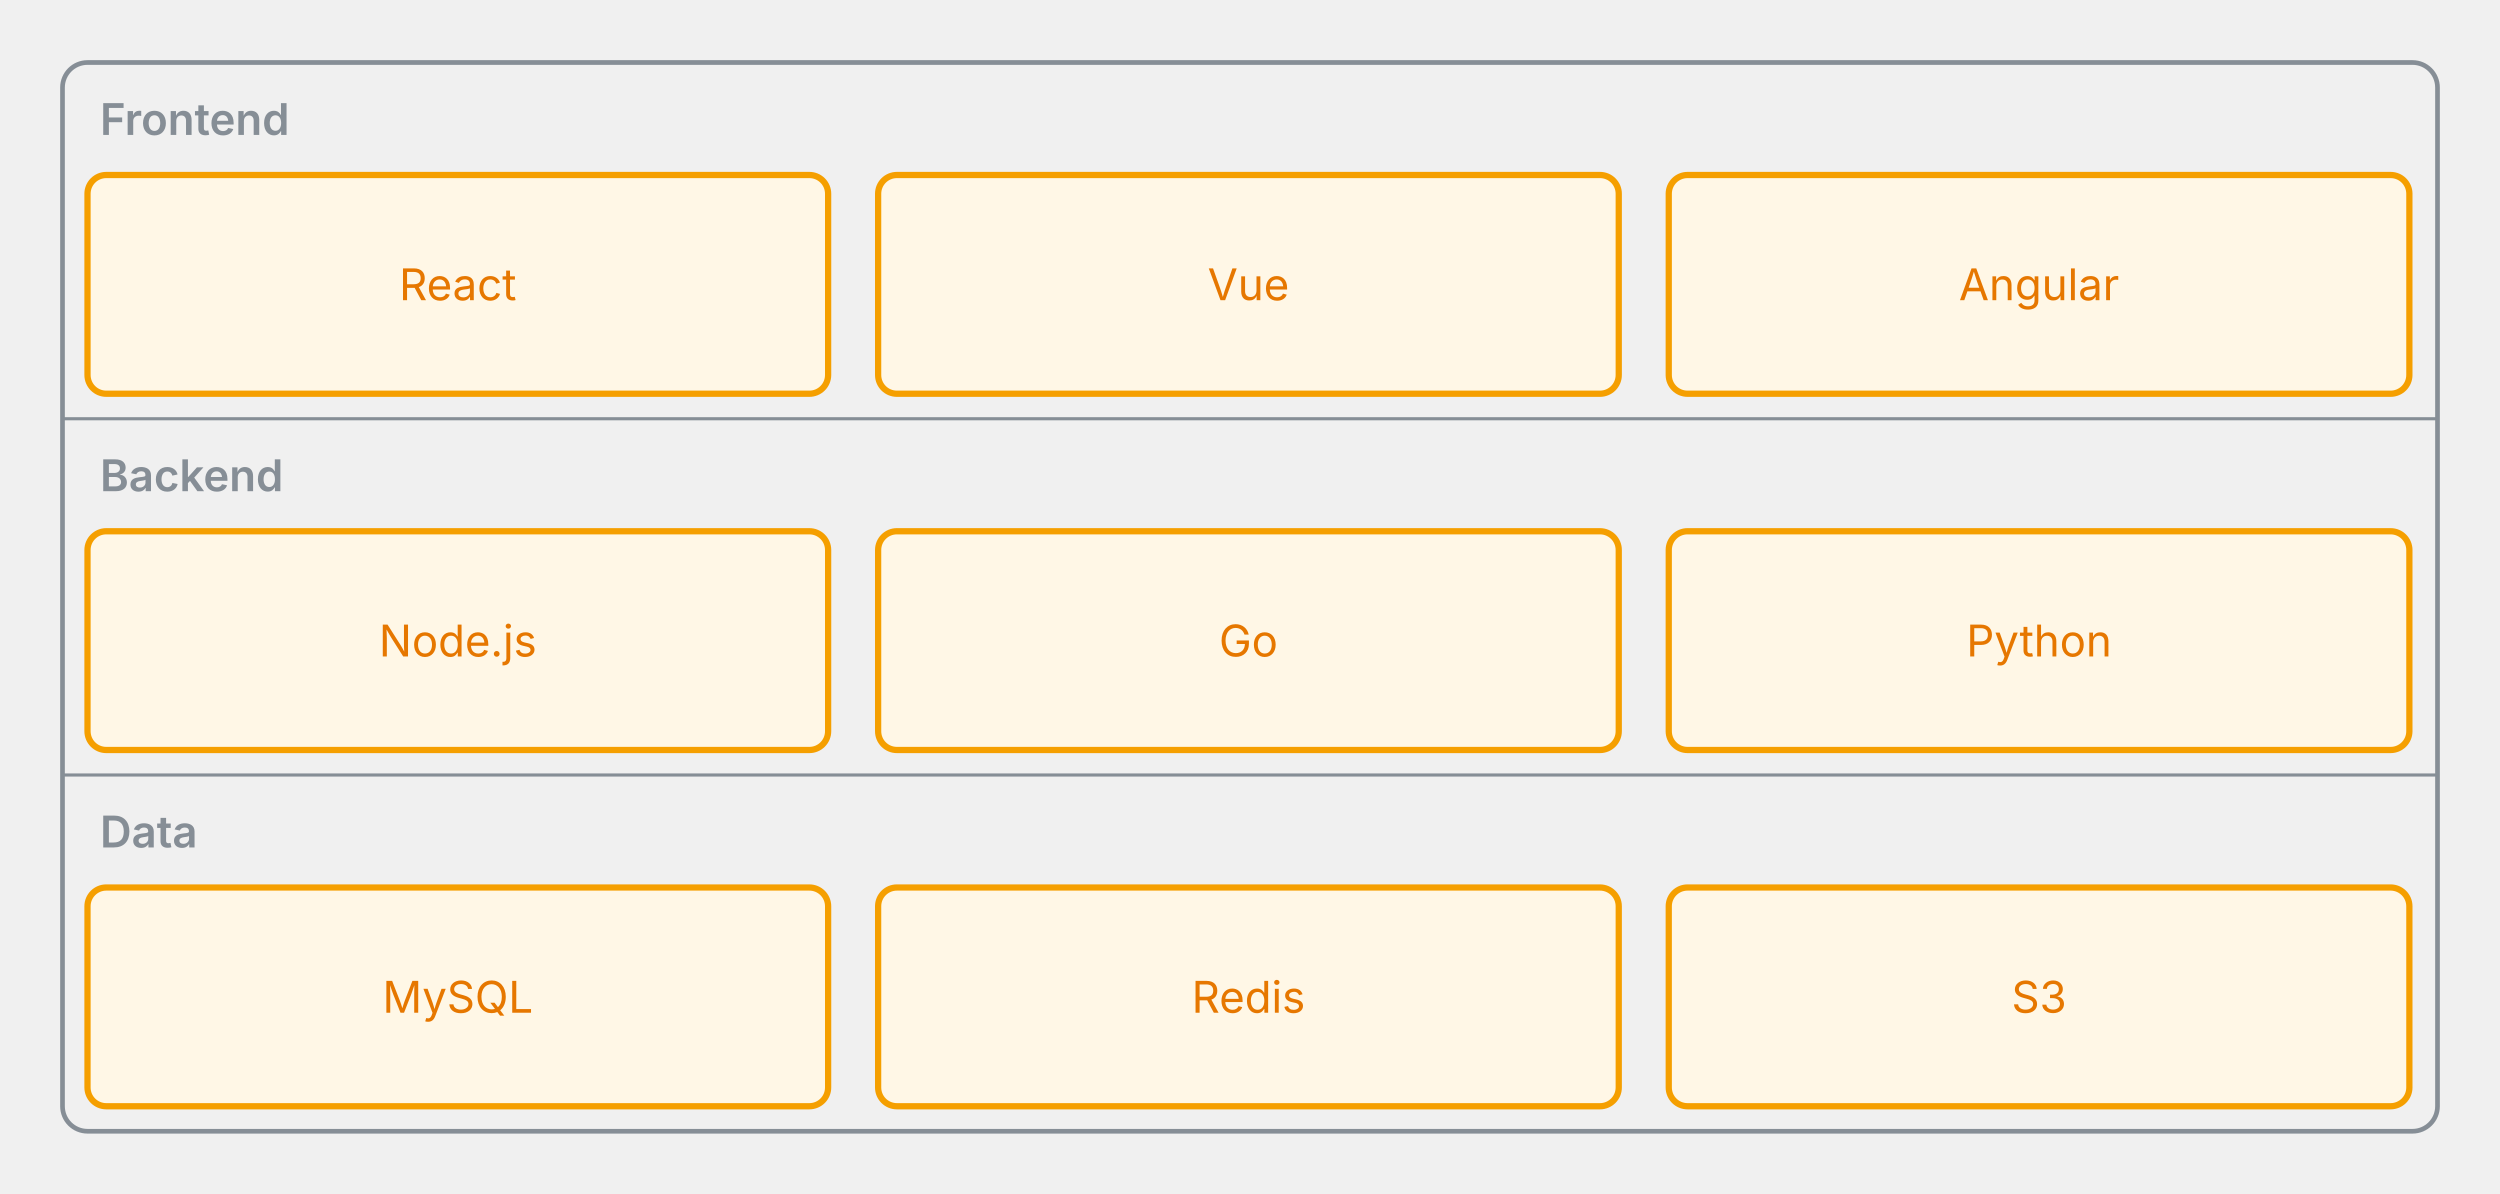
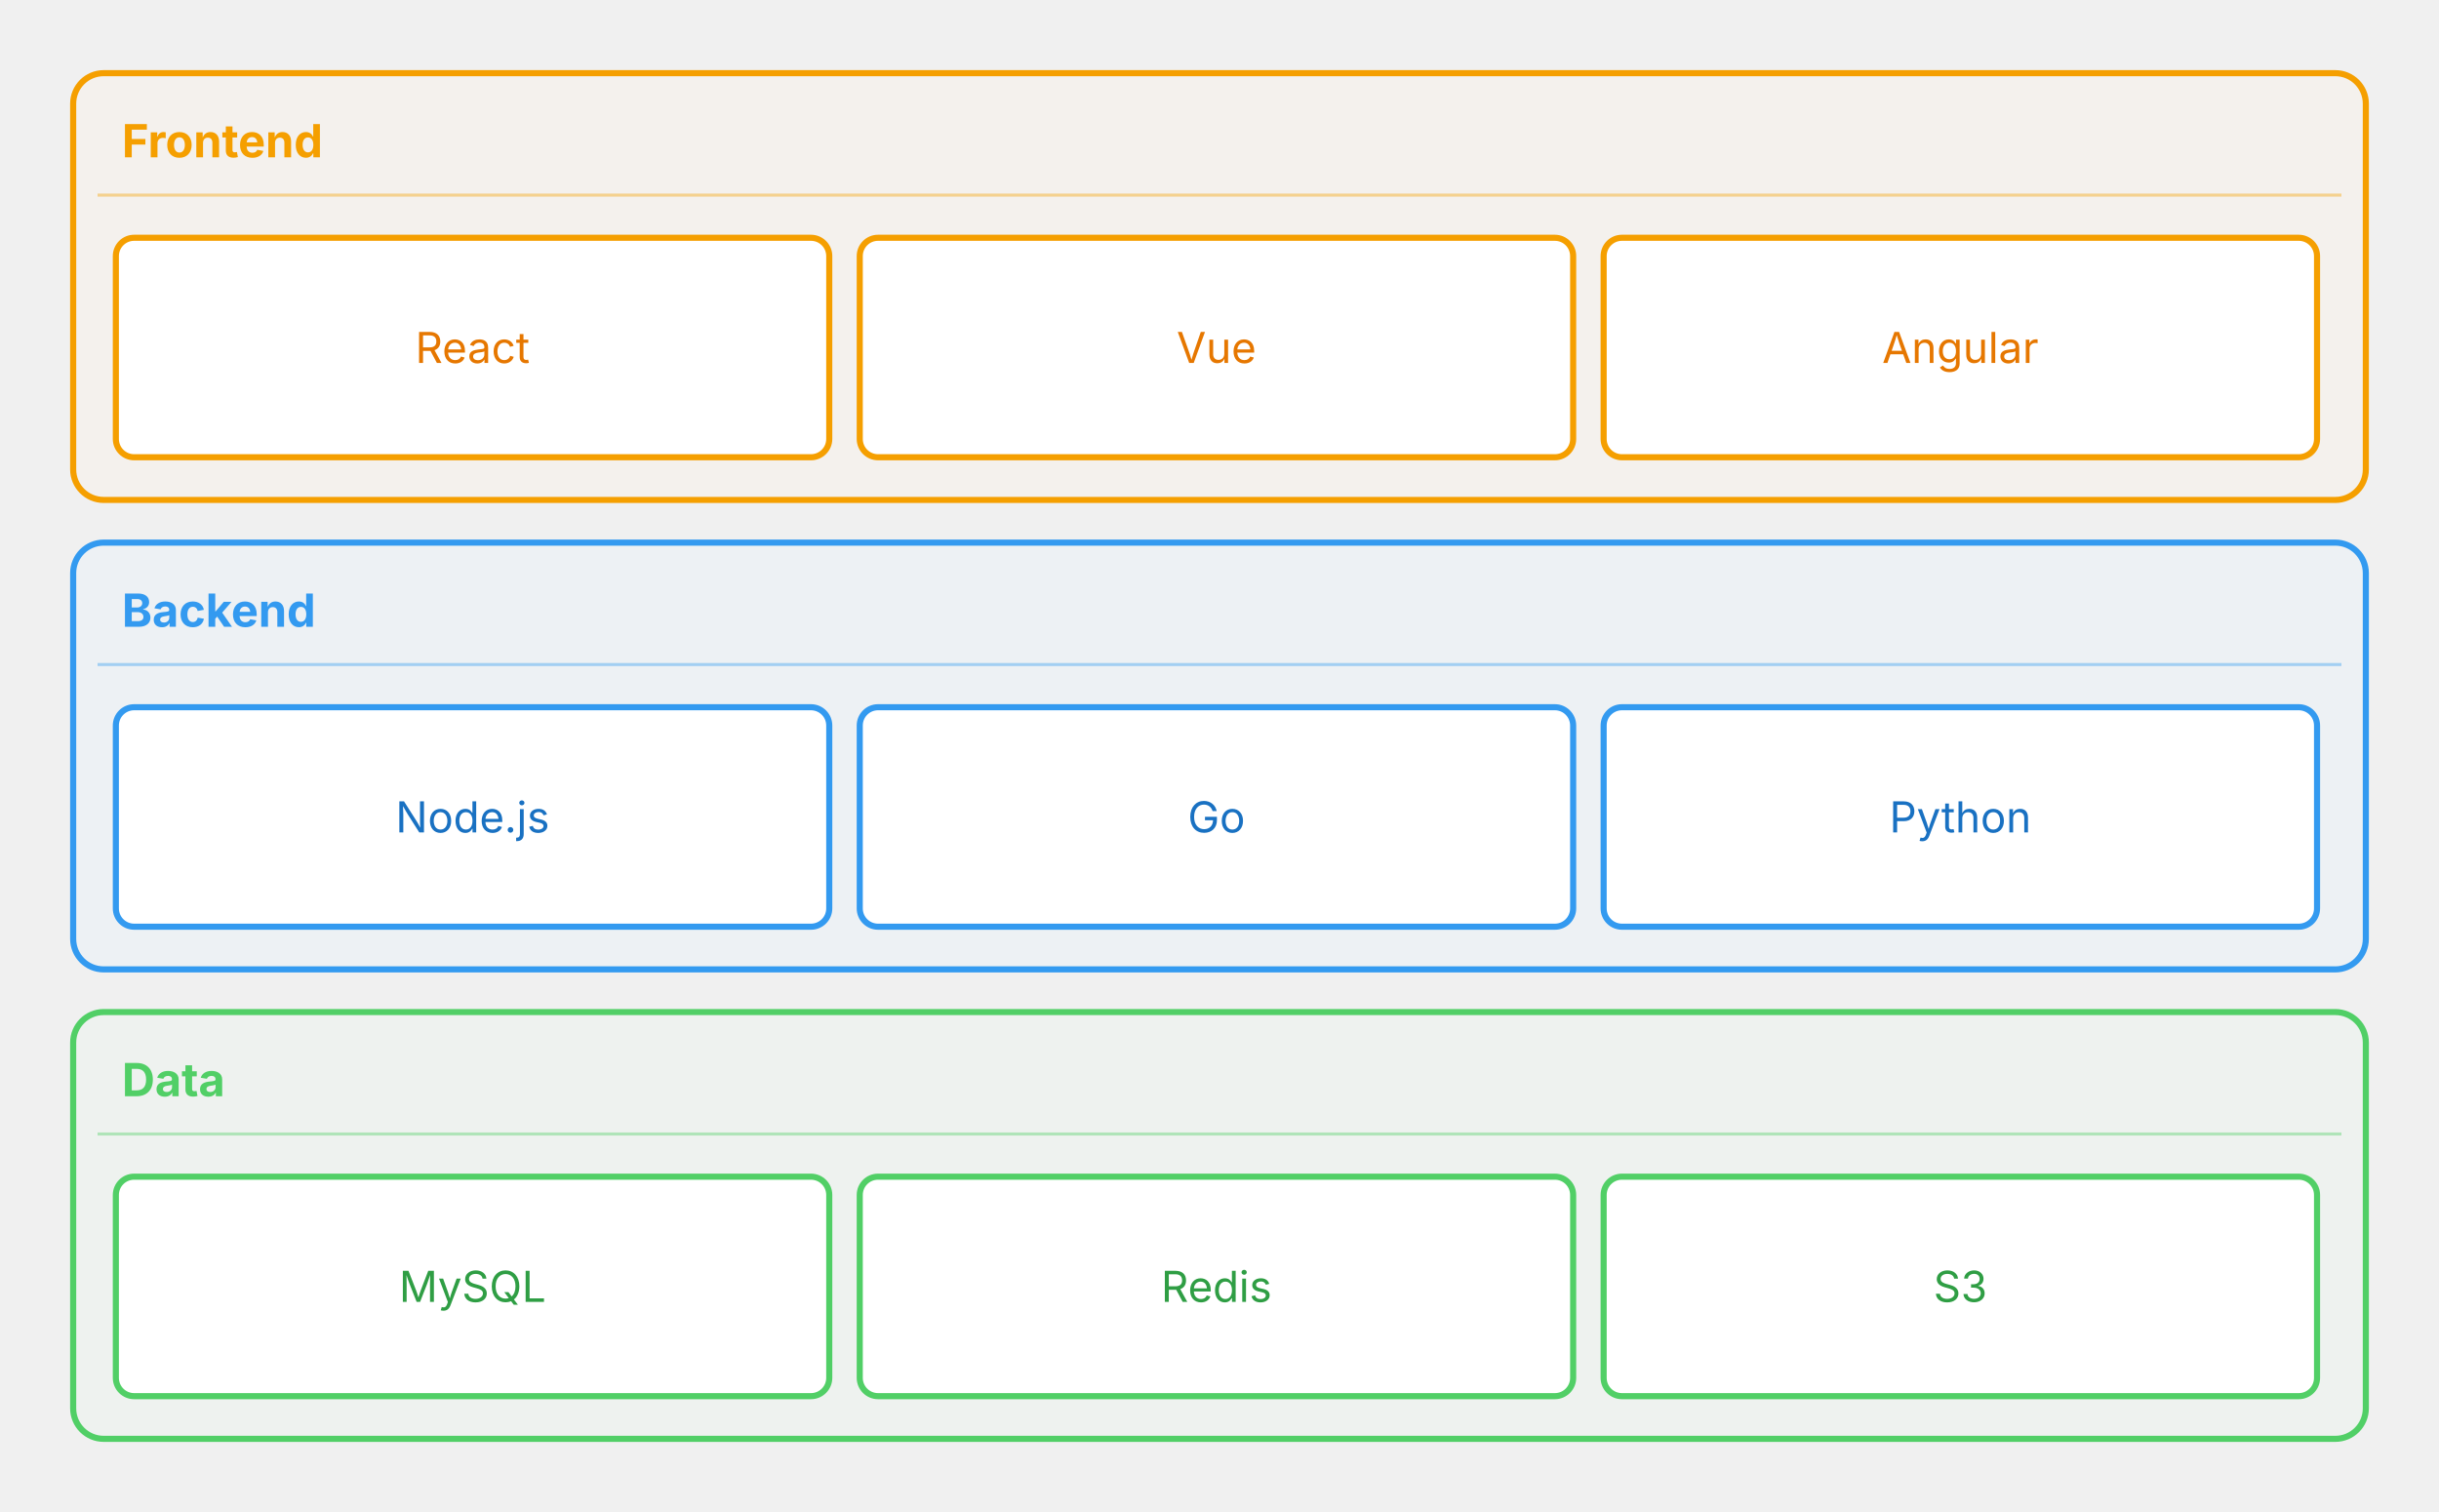
- <svg xmlns="http://www.w3.org/2000/svg" width="800" height="382" viewBox="0 0 800 382">
+ <svg xmlns="http://www.w3.org/2000/svg" width="800" height="496" viewBox="0 0 800 496">
  <g class="arch-diagram">
-     <rect x="20" y="20" width="760" height="342" rx="8" fill="none" stroke="#868e96" stroke-width="1.5" />
-     <text x="32" y="38" dominant-baseline="middle" font-family="Inter, system-ui, -apple-system, sans-serif" font-size="14" fill="#868e96" font-weight="600">Frontend</text>
-     <rect x="28" y="56" width="237" height="70" rx="6" fill="#fff7e6" stroke="#f59f00" stroke-width="2" />
-     <text x="146.5" y="91" text-anchor="middle" dominant-baseline="middle" font-family="Inter, system-ui, -apple-system, sans-serif" font-size="14" fill="#e67700">React</text>
-     <rect x="281" y="56" width="237" height="70" rx="6" fill="#fff7e6" stroke="#f59f00" stroke-width="2" />
-     <text x="399.5" y="91" text-anchor="middle" dominant-baseline="middle" font-family="Inter, system-ui, -apple-system, sans-serif" font-size="14" fill="#e67700">Vue</text>
-     <rect x="534" y="56" width="237" height="70" rx="6" fill="#fff7e6" stroke="#f59f00" stroke-width="2" />
-     <text x="652.5" y="91" text-anchor="middle" dominant-baseline="middle" font-family="Inter, system-ui, -apple-system, sans-serif" font-size="14" fill="#e67700">Angular</text>
-     <line x1="20" y1="134" x2="780" y2="134" stroke="#868e96" stroke-width="1" />
-     <text x="32" y="152" dominant-baseline="middle" font-family="Inter, system-ui, -apple-system, sans-serif" font-size="14" fill="#868e96" font-weight="600">Backend</text>
-     <rect x="28" y="170" width="237" height="70" rx="6" fill="#fff7e6" stroke="#f59f00" stroke-width="2" />
-     <text x="146.5" y="205" text-anchor="middle" dominant-baseline="middle" font-family="Inter, system-ui, -apple-system, sans-serif" font-size="14" fill="#e67700">Node.js</text>
-     <rect x="281" y="170" width="237" height="70" rx="6" fill="#fff7e6" stroke="#f59f00" stroke-width="2" />
-     <text x="399.5" y="205" text-anchor="middle" dominant-baseline="middle" font-family="Inter, system-ui, -apple-system, sans-serif" font-size="14" fill="#e67700">Go</text>
-     <rect x="534" y="170" width="237" height="70" rx="6" fill="#fff7e6" stroke="#f59f00" stroke-width="2" />
-     <text x="652.5" y="205" text-anchor="middle" dominant-baseline="middle" font-family="Inter, system-ui, -apple-system, sans-serif" font-size="14" fill="#e67700">Python</text>
-     <line x1="20" y1="248" x2="780" y2="248" stroke="#868e96" stroke-width="1" />
-     <text x="32" y="266" dominant-baseline="middle" font-family="Inter, system-ui, -apple-system, sans-serif" font-size="14" fill="#868e96" font-weight="600">Data</text>
-     <rect x="28" y="284" width="237" height="70" rx="6" fill="#fff7e6" stroke="#f59f00" stroke-width="2" />
-     <text x="146.5" y="319" text-anchor="middle" dominant-baseline="middle" font-family="Inter, system-ui, -apple-system, sans-serif" font-size="14" fill="#e67700">MySQL</text>
-     <rect x="281" y="284" width="237" height="70" rx="6" fill="#fff7e6" stroke="#f59f00" stroke-width="2" />
-     <text x="399.5" y="319" text-anchor="middle" dominant-baseline="middle" font-family="Inter, system-ui, -apple-system, sans-serif" font-size="14" fill="#e67700">Redis</text>
-     <rect x="534" y="284" width="237" height="70" rx="6" fill="#fff7e6" stroke="#f59f00" stroke-width="2" />
-     <text x="652.5" y="319" text-anchor="middle" dominant-baseline="middle" font-family="Inter, system-ui, -apple-system, sans-serif" font-size="14" fill="#e67700">S3</text>
+     <rect x="24" y="24" width="752" height="140" rx="10" fill="#fff7e6" fill-opacity="0.25" stroke="#f59f00" stroke-width="2" />
+     <text x="40" y="46" dominant-baseline="middle" font-family="Inter, system-ui, -apple-system, sans-serif" font-size="15" fill="#f59f00" font-weight="700">Frontend</text>
+     <line x1="32" y1="64" x2="768" y2="64" stroke="#f59f00" stroke-width="1" opacity="0.4" />
+     <rect x="38" y="78" width="234" height="72" rx="6" fill="white" stroke="#f59f00" stroke-width="2" />
+     <text x="155" y="114" text-anchor="middle" dominant-baseline="middle" font-family="Inter, system-ui, -apple-system, sans-serif" font-size="14" fill="#e67700">React</text>
+     <rect x="282" y="78" width="234" height="72" rx="6" fill="white" stroke="#f59f00" stroke-width="2" />
+     <text x="399" y="114" text-anchor="middle" dominant-baseline="middle" font-family="Inter, system-ui, -apple-system, sans-serif" font-size="14" fill="#e67700">Vue</text>
+     <rect x="526" y="78" width="234" height="72" rx="6" fill="white" stroke="#f59f00" stroke-width="2" />
+     <text x="643" y="114" text-anchor="middle" dominant-baseline="middle" font-family="Inter, system-ui, -apple-system, sans-serif" font-size="14" fill="#e67700">Angular</text>
+     <rect x="24" y="178" width="752" height="140" rx="10" fill="#e7f5ff" fill-opacity="0.25" stroke="#339af0" stroke-width="2" />
+     <text x="40" y="200" dominant-baseline="middle" font-family="Inter, system-ui, -apple-system, sans-serif" font-size="15" fill="#339af0" font-weight="700">Backend</text>
+     <line x1="32" y1="218" x2="768" y2="218" stroke="#339af0" stroke-width="1" opacity="0.4" />
+     <rect x="38" y="232" width="234" height="72" rx="6" fill="white" stroke="#339af0" stroke-width="2" />
+     <text x="155" y="268" text-anchor="middle" dominant-baseline="middle" font-family="Inter, system-ui, -apple-system, sans-serif" font-size="14" fill="#1971c2">Node.js</text>
+     <rect x="282" y="232" width="234" height="72" rx="6" fill="white" stroke="#339af0" stroke-width="2" />
+     <text x="399" y="268" text-anchor="middle" dominant-baseline="middle" font-family="Inter, system-ui, -apple-system, sans-serif" font-size="14" fill="#1971c2">Go</text>
+     <rect x="526" y="232" width="234" height="72" rx="6" fill="white" stroke="#339af0" stroke-width="2" />
+     <text x="643" y="268" text-anchor="middle" dominant-baseline="middle" font-family="Inter, system-ui, -apple-system, sans-serif" font-size="14" fill="#1971c2">Python</text>
+     <rect x="24" y="332" width="752" height="140" rx="10" fill="#ebfbee" fill-opacity="0.25" stroke="#51cf66" stroke-width="2" />
+     <text x="40" y="354" dominant-baseline="middle" font-family="Inter, system-ui, -apple-system, sans-serif" font-size="15" fill="#51cf66" font-weight="700">Data</text>
+     <line x1="32" y1="372" x2="768" y2="372" stroke="#51cf66" stroke-width="1" opacity="0.4" />
+     <rect x="38" y="386" width="234" height="72" rx="6" fill="white" stroke="#51cf66" stroke-width="2" />
+     <text x="155" y="422" text-anchor="middle" dominant-baseline="middle" font-family="Inter, system-ui, -apple-system, sans-serif" font-size="14" fill="#2f9e44">MySQL</text>
+     <rect x="282" y="386" width="234" height="72" rx="6" fill="white" stroke="#51cf66" stroke-width="2" />
+     <text x="399" y="422" text-anchor="middle" dominant-baseline="middle" font-family="Inter, system-ui, -apple-system, sans-serif" font-size="14" fill="#2f9e44">Redis</text>
+     <rect x="526" y="386" width="234" height="72" rx="6" fill="white" stroke="#51cf66" stroke-width="2" />
+     <text x="643" y="422" text-anchor="middle" dominant-baseline="middle" font-family="Inter, system-ui, -apple-system, sans-serif" font-size="14" fill="#2f9e44">S3</text>
  </g>
</svg>
